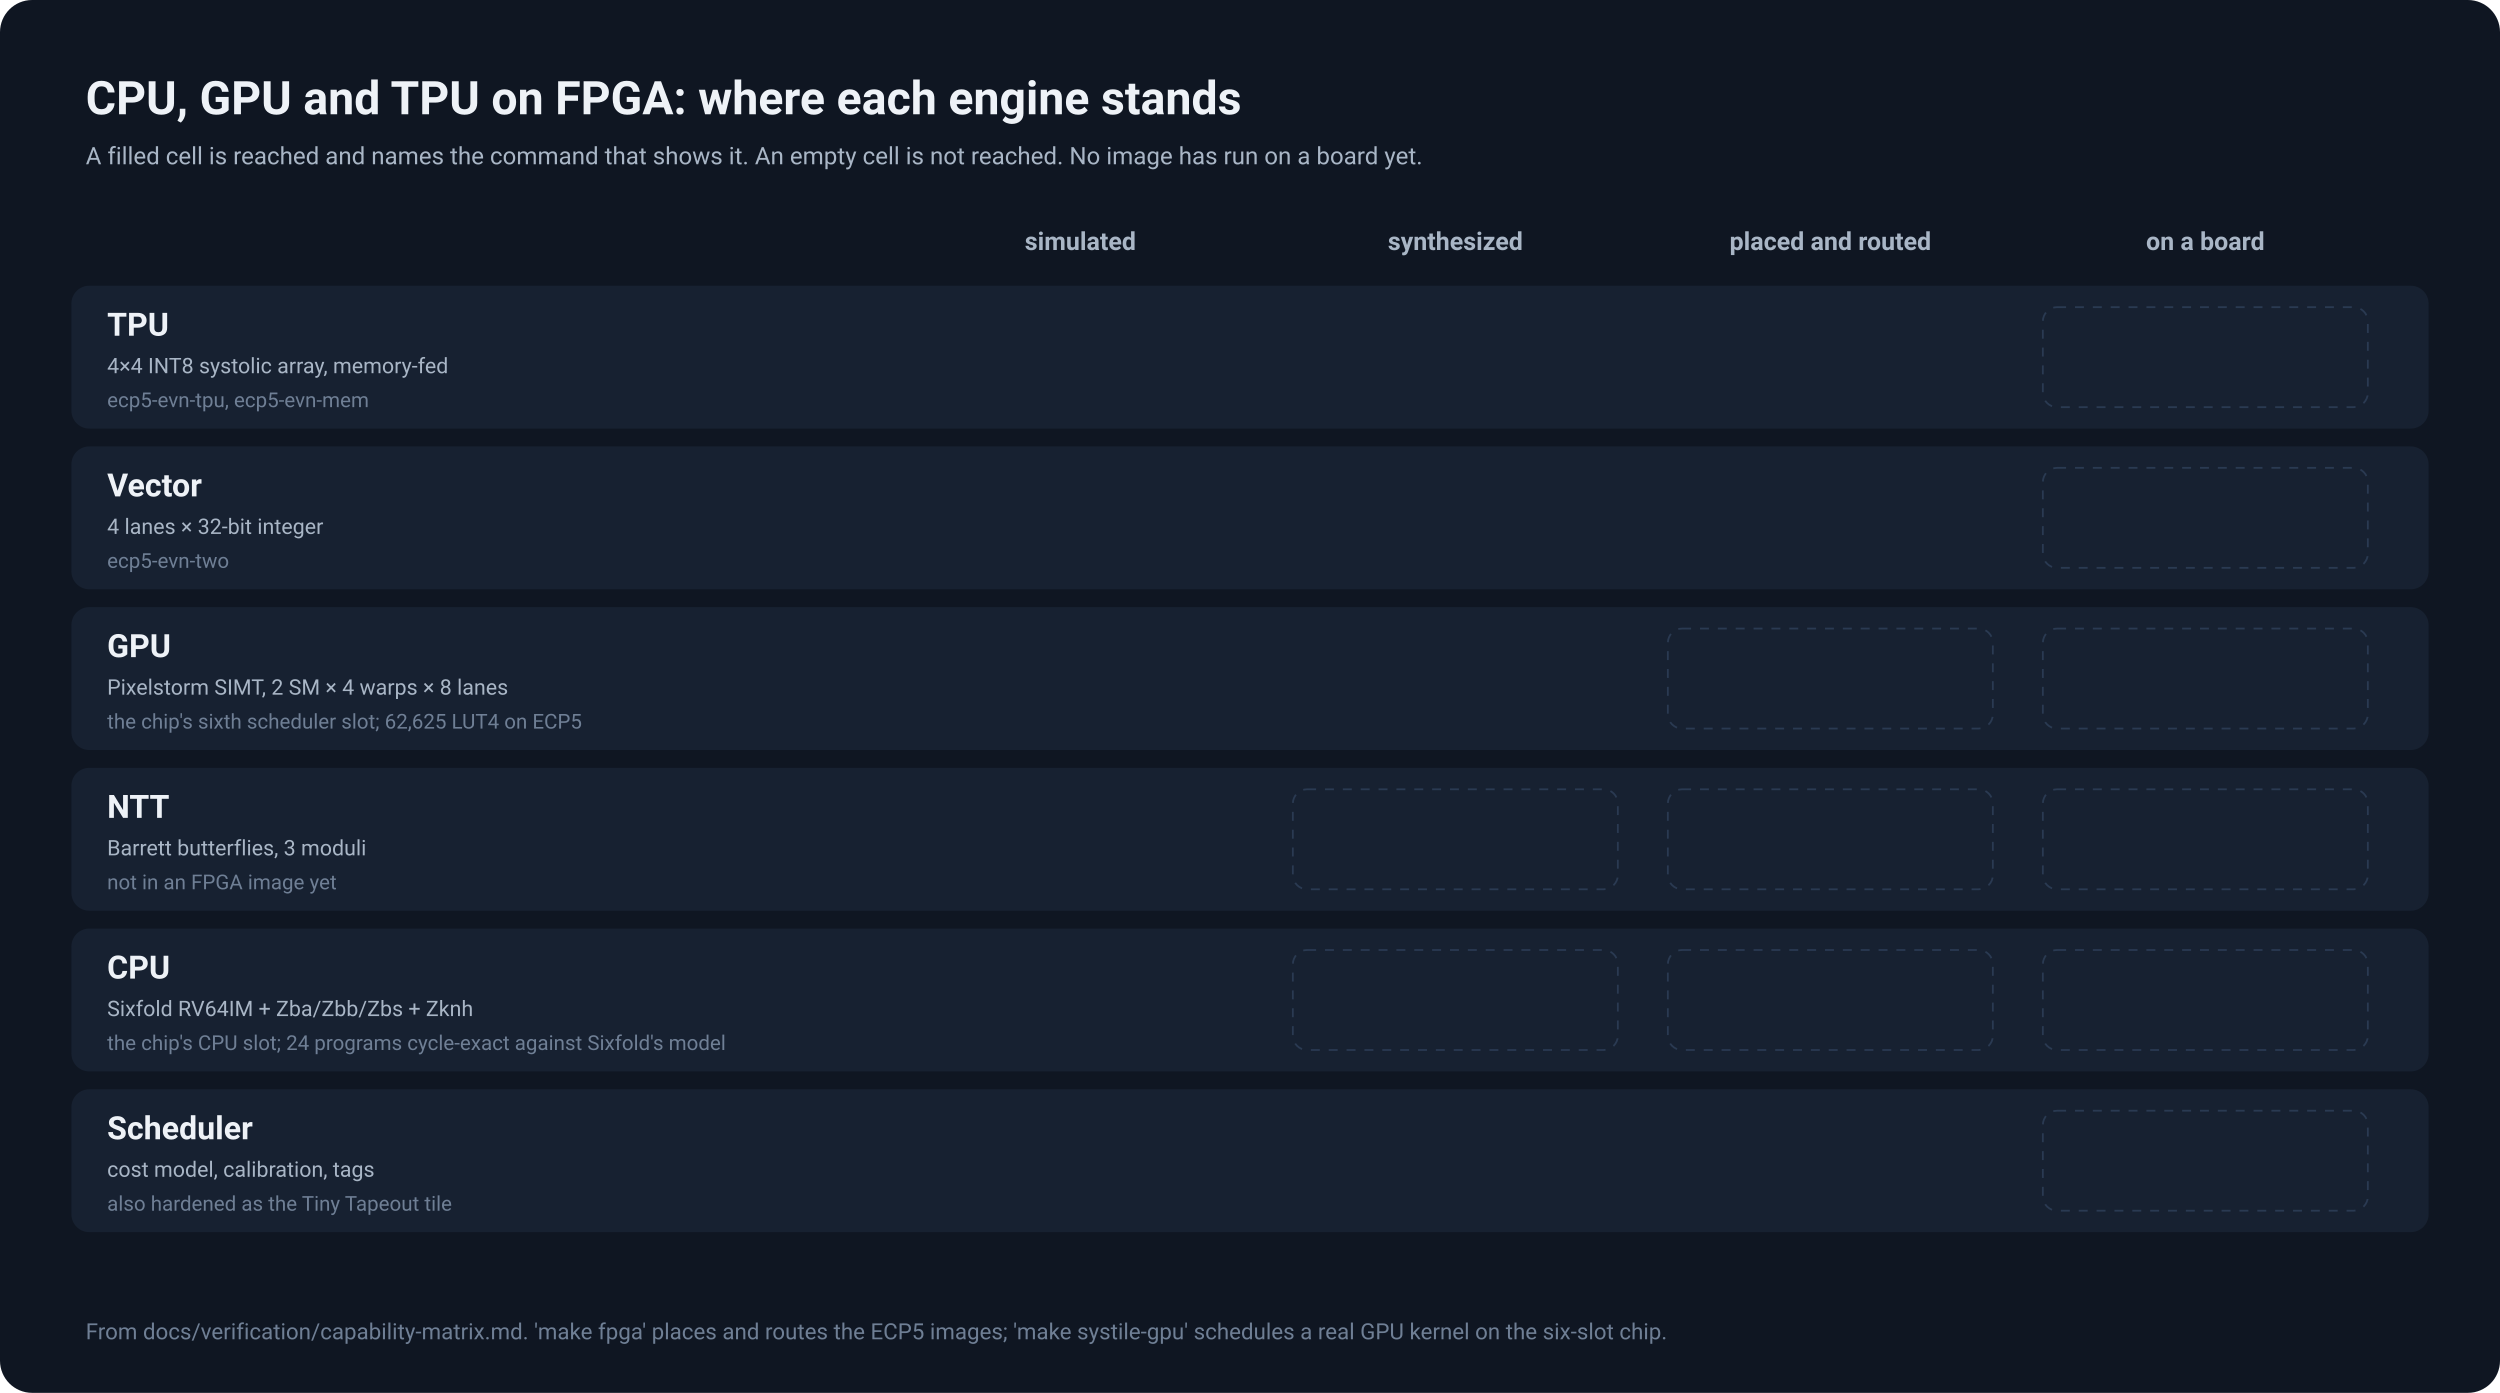
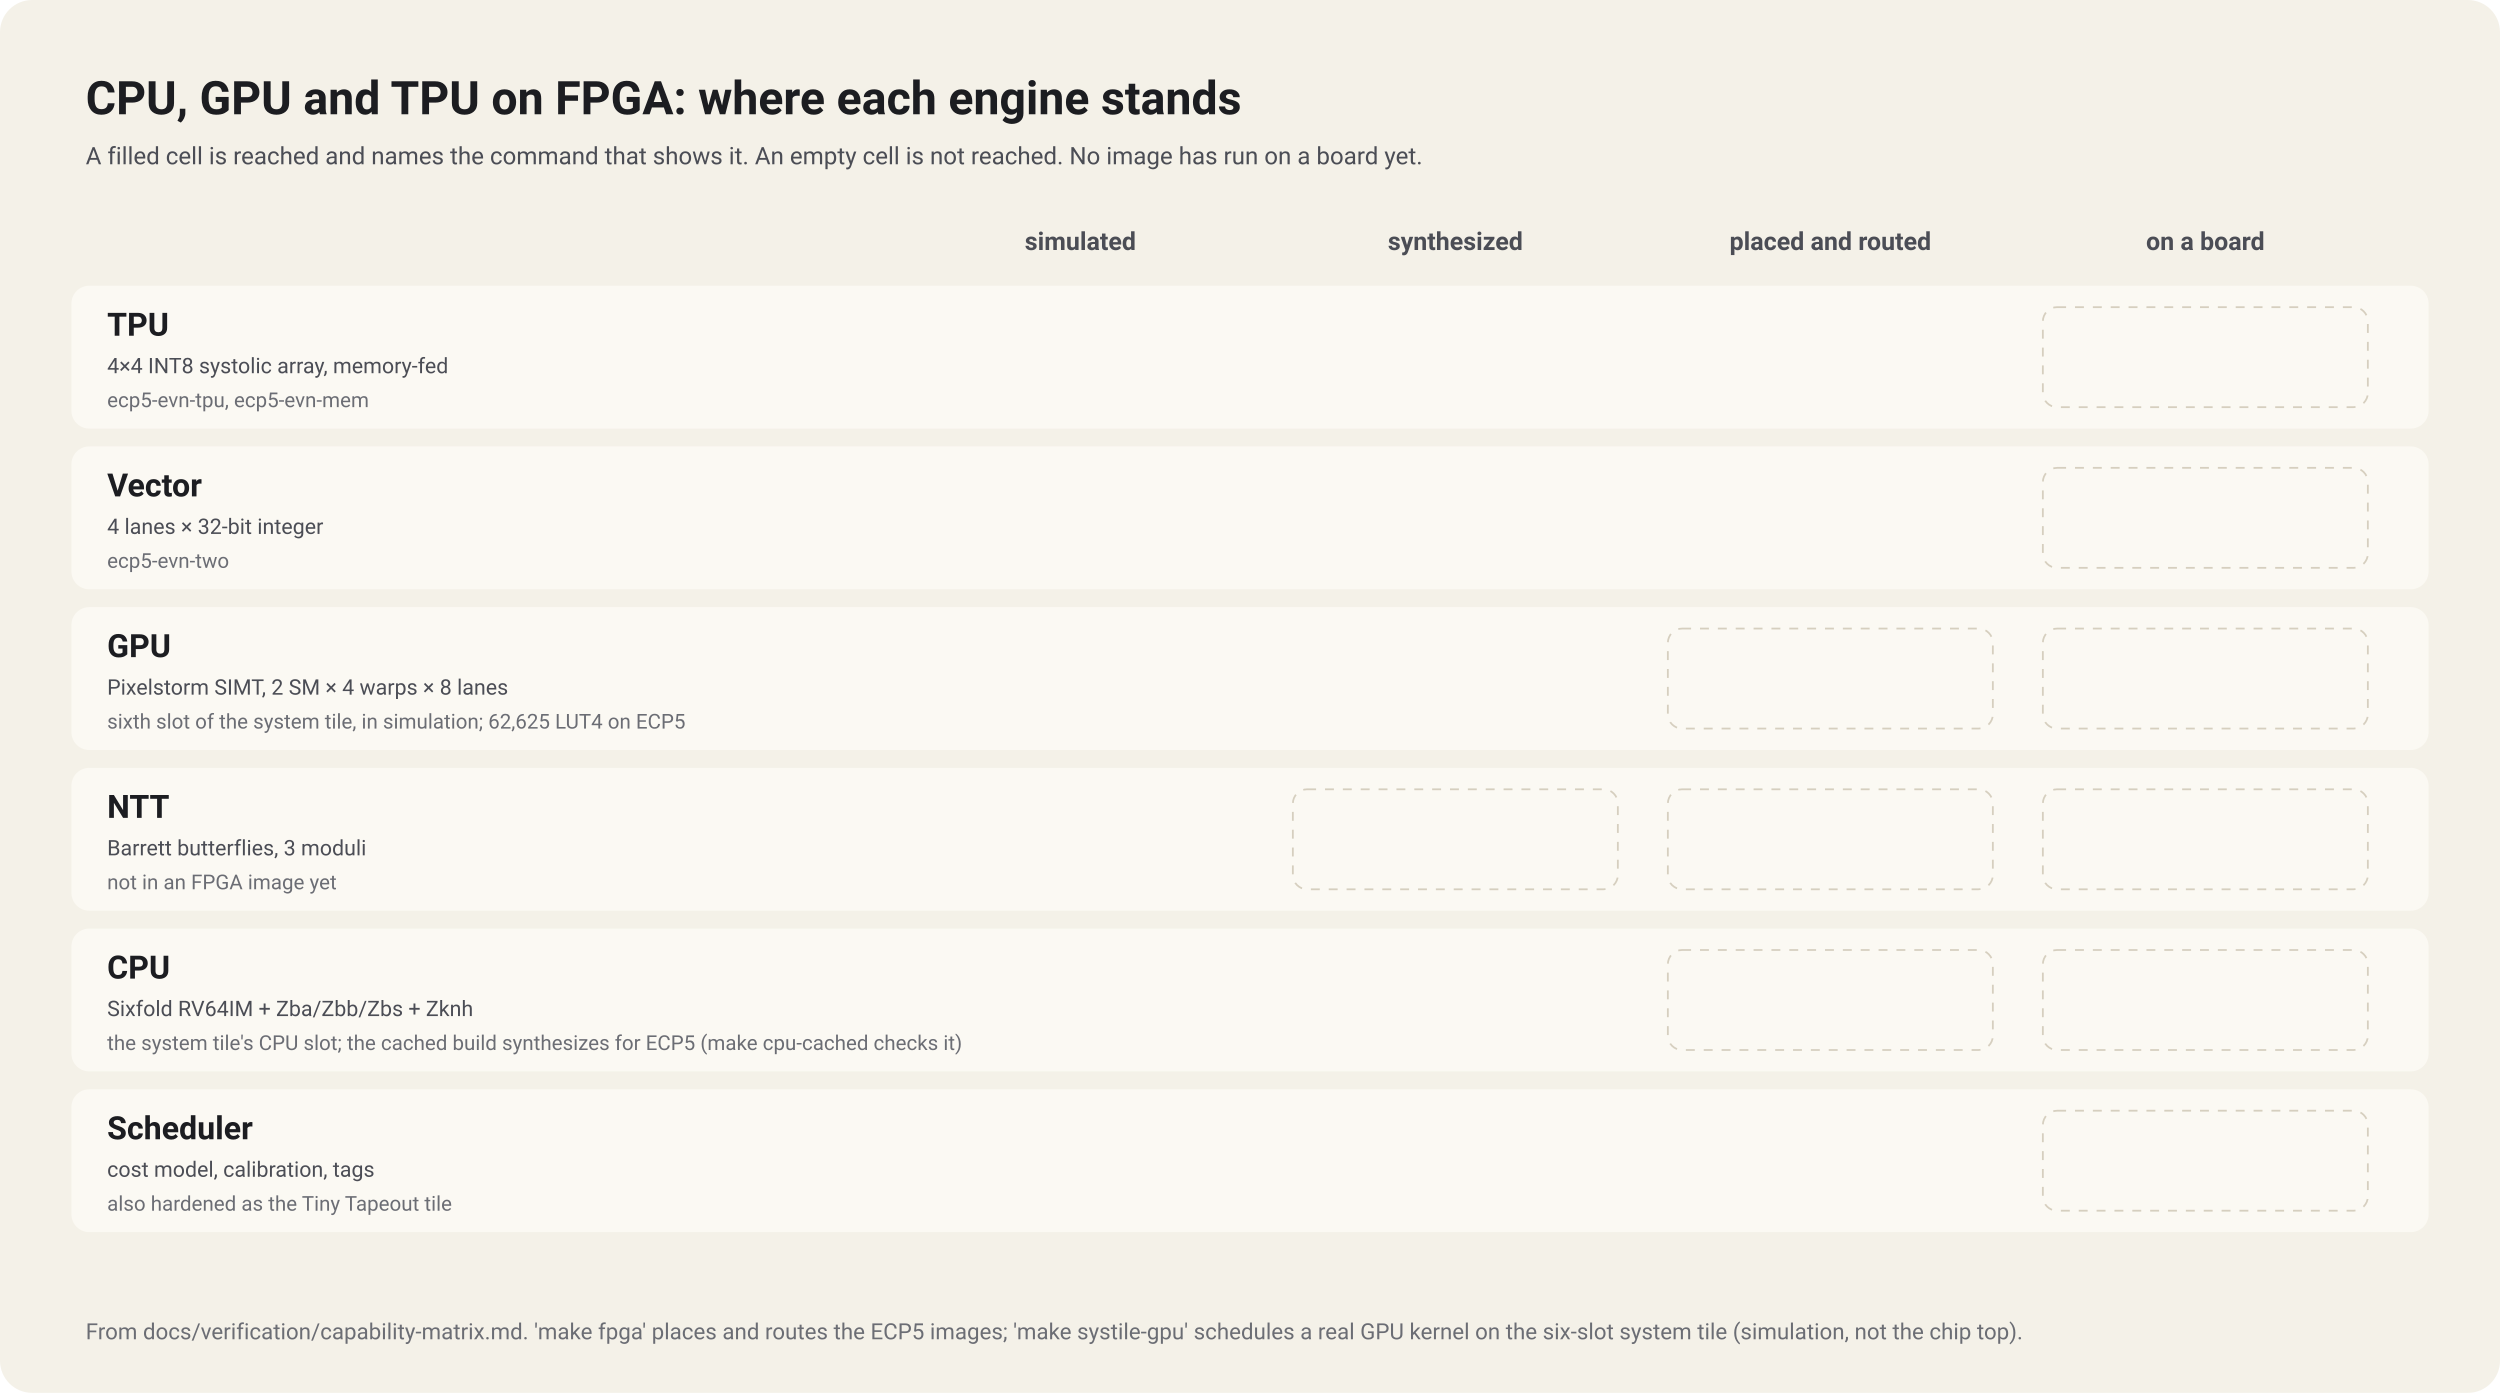
<svg xmlns="http://www.w3.org/2000/svg" viewBox="0 0 1400 780" width="1400" height="780" role="img" aria-labelledby="t d">
  <style>
  @keyframes hy-pulse { 0%,100% { opacity:.35 } 50% { opacity:1 } }
  @keyframes hy-flow  { from { stroke-dashoffset: 48 } to { stroke-dashoffset: 0 } }
  @keyframes hy-in    { from { opacity:0; transform:translateY(6px) } to { opacity:1; transform:none } }
  .pulse { animation: hy-pulse 2.4s ease-in-out infinite; }
  .flow  { stroke-dasharray: 6 18; animation: hy-flow 1.2s linear infinite; }
  .rise  { opacity:0; animation: hy-in .6s ease-out forwards; }
  @media (prefers-reduced-motion: reduce) {
    .pulse, .flow, .rise { animation: none !important; opacity: 1 !important; transform: none !important; }
  }
</style>
-   <rect width="1400" height="780" rx="18" fill="#0f1622" />
-   <text x="48.0" y="64.0" text-anchor="start" style="font-family:ui-sans-serif,system-ui,-apple-system,'Segoe UI',Roboto,sans-serif;font-size:26px;font-weight:750" fill="#eef2f7">CPU, GPU and TPU on FPGA: where each engine stands</text>
-   <text x="48.0" y="92.0" text-anchor="start" style="font-family:ui-sans-serif,system-ui,-apple-system,'Segoe UI',Roboto,sans-serif;font-size:13.5px;font-weight:400" fill="#a9b6c6">A filled cell is reached and names the command that shows it. An empty cell is not reached. No image has run on a board yet.</text>
-   <text x="605.0" y="140.0" text-anchor="middle" style="font-family:ui-sans-serif,system-ui,-apple-system,'Segoe UI',Roboto,sans-serif;font-size:14px;font-weight:700" fill="#a9b6c6">simulated</text>
-   <text x="815.0" y="140.0" text-anchor="middle" style="font-family:ui-sans-serif,system-ui,-apple-system,'Segoe UI',Roboto,sans-serif;font-size:14px;font-weight:700" fill="#a9b6c6">synthesized</text>
-   <text x="1025.0" y="140.0" text-anchor="middle" style="font-family:ui-sans-serif,system-ui,-apple-system,'Segoe UI',Roboto,sans-serif;font-size:14px;font-weight:700" fill="#a9b6c6">placed and routed</text>
-   <text x="1235.0" y="140.0" text-anchor="middle" style="font-family:ui-sans-serif,system-ui,-apple-system,'Segoe UI',Roboto,sans-serif;font-size:14px;font-weight:700" fill="#a9b6c6">on a board</text>
-   <rect x="40" y="160" width="1320" height="80" rx="10" fill="#172131" />
-   <text x="60.0" y="188.0" text-anchor="start" style="font-family:ui-sans-serif,system-ui,-apple-system,'Segoe UI',Roboto,sans-serif;font-size:18px;font-weight:750" fill="#eef2f7">TPU</text>
-   <text x="60.0" y="209.0" text-anchor="start" style="font-family:ui-sans-serif,system-ui,-apple-system,'Segoe UI',Roboto,sans-serif;font-size:12px;font-weight:400" fill="#a9b6c6">4×4 INT8 systolic array, memory-fed</text>
-   <text x="60.0" y="228.0" text-anchor="start" style="font-family:ui-sans-serif,system-ui,-apple-system,'Segoe UI',Roboto,sans-serif;font-size:11.5px;font-weight:400" fill="#6f7f95">ecp5-evn-tpu, ecp5-evn-mem</text>
+   <rect width="1400" height="780" rx="18" fill="#f4f1e8" />
+   <text x="48.0" y="64.0" text-anchor="start" style="font-family:ui-sans-serif,system-ui,-apple-system,'Segoe UI',Roboto,sans-serif;font-size:26px;font-weight:750" fill="#1c1d21">CPU, GPU and TPU on FPGA: where each engine stands</text>
+   <text x="48.0" y="92.0" text-anchor="start" style="font-family:ui-sans-serif,system-ui,-apple-system,'Segoe UI',Roboto,sans-serif;font-size:13.5px;font-weight:400" fill="#4b4d55">A filled cell is reached and names the command that shows it. An empty cell is not reached. No image has run on a board yet.</text>
+   <text x="605.0" y="140.0" text-anchor="middle" style="font-family:ui-sans-serif,system-ui,-apple-system,'Segoe UI',Roboto,sans-serif;font-size:14px;font-weight:700" fill="#4b4d55">simulated</text>
+   <text x="815.0" y="140.0" text-anchor="middle" style="font-family:ui-sans-serif,system-ui,-apple-system,'Segoe UI',Roboto,sans-serif;font-size:14px;font-weight:700" fill="#4b4d55">synthesized</text>
+   <text x="1025.0" y="140.0" text-anchor="middle" style="font-family:ui-sans-serif,system-ui,-apple-system,'Segoe UI',Roboto,sans-serif;font-size:14px;font-weight:700" fill="#4b4d55">placed and routed</text>
+   <text x="1235.0" y="140.0" text-anchor="middle" style="font-family:ui-sans-serif,system-ui,-apple-system,'Segoe UI',Roboto,sans-serif;font-size:14px;font-weight:700" fill="#4b4d55">on a board</text>
+   <rect x="40" y="160" width="1320" height="80" rx="10" fill="#fbf9f3" />
+   <text x="60.0" y="188.0" text-anchor="start" style="font-family:ui-sans-serif,system-ui,-apple-system,'Segoe UI',Roboto,sans-serif;font-size:18px;font-weight:750" fill="#1c1d21">TPU</text>
+   <text x="60.0" y="209.0" text-anchor="start" style="font-family:ui-sans-serif,system-ui,-apple-system,'Segoe UI',Roboto,sans-serif;font-size:12px;font-weight:400" fill="#4b4d55">4×4 INT8 systolic array, memory-fed</text>
+   <text x="60.0" y="228.0" text-anchor="start" style="font-family:ui-sans-serif,system-ui,-apple-system,'Segoe UI',Roboto,sans-serif;font-size:11.5px;font-weight:400" fill="#6b6d74">ecp5-evn-tpu, ecp5-evn-mem</text>
  <g class="rise" style="animation-delay:0.00s">
-     <rect x="514" y="172" width="182" height="56" rx="8" fill="#3dbb8a" fill-opacity=".22" stroke="#3dbb8a" />
-     <text x="605.0" y="200.0" text-anchor="middle" style="font-family:ui-monospace,SFMono-Regular,Menlo,Consolas,monospace;font-size:12.5px;font-weight:600" fill="#eef2f7">make dma</text>
+     <rect x="514" y="172" width="182" height="56" rx="8" fill="#6a3fcf" fill-opacity=".22" stroke="#6a3fcf" />
+     <text x="605.0" y="200.0" text-anchor="middle" style="font-family:ui-monospace,SFMono-Regular,Menlo,Consolas,monospace;font-size:12.5px;font-weight:600" fill="#1c1d21">make dma</text>
  </g>
  <g class="rise" style="animation-delay:0.08s">
-     <rect x="724" y="172" width="182" height="56" rx="8" fill="#5b9cf5" fill-opacity=".22" stroke="#5b9cf5" />
-     <text x="815.0" y="200.0" text-anchor="middle" style="font-family:ui-monospace,SFMono-Regular,Menlo,Consolas,monospace;font-size:12.5px;font-weight:600" fill="#eef2f7">make fpga</text>
+     <rect x="724" y="172" width="182" height="56" rx="8" fill="#9a5300" fill-opacity=".22" stroke="#9a5300" />
+     <text x="815.0" y="200.0" text-anchor="middle" style="font-family:ui-monospace,SFMono-Regular,Menlo,Consolas,monospace;font-size:12.5px;font-weight:600" fill="#1c1d21">make fpga</text>
  </g>
  <g class="rise" style="animation-delay:0.16s">
-     <rect x="934" y="172" width="182" height="56" rx="8" fill="#d6a93c" fill-opacity=".22" stroke="#d6a93c" />
-     <text x="1025.0" y="200.0" text-anchor="middle" style="font-family:ui-monospace,SFMono-Regular,Menlo,Consolas,monospace;font-size:12.5px;font-weight:600" fill="#eef2f7">make fpga</text>
+     <rect x="934" y="172" width="182" height="56" rx="8" fill="#0a7488" fill-opacity=".22" stroke="#0a7488" />
+     <text x="1025.0" y="200.0" text-anchor="middle" style="font-family:ui-monospace,SFMono-Regular,Menlo,Consolas,monospace;font-size:12.5px;font-weight:600" fill="#1c1d21">make fpga</text>
  </g>
-   <rect x="1144" y="172" width="182" height="56" rx="8" fill="none" stroke="#2a3a52" stroke-dasharray="5 5" />
-   <rect x="40" y="250" width="1320" height="80" rx="10" fill="#172131" />
-   <text x="60.0" y="278.0" text-anchor="start" style="font-family:ui-sans-serif,system-ui,-apple-system,'Segoe UI',Roboto,sans-serif;font-size:18px;font-weight:750" fill="#eef2f7">Vector</text>
-   <text x="60.0" y="299.0" text-anchor="start" style="font-family:ui-sans-serif,system-ui,-apple-system,'Segoe UI',Roboto,sans-serif;font-size:12px;font-weight:400" fill="#a9b6c6">4 lanes × 32-bit integer</text>
-   <text x="60.0" y="318.0" text-anchor="start" style="font-family:ui-sans-serif,system-ui,-apple-system,'Segoe UI',Roboto,sans-serif;font-size:11.5px;font-weight:400" fill="#6f7f95">ecp5-evn-two</text>
+   <rect x="1144" y="172" width="182" height="56" rx="8" fill="none" stroke="#d6cfbf" stroke-dasharray="5 5" />
+   <rect x="40" y="250" width="1320" height="80" rx="10" fill="#fbf9f3" />
+   <text x="60.0" y="278.0" text-anchor="start" style="font-family:ui-sans-serif,system-ui,-apple-system,'Segoe UI',Roboto,sans-serif;font-size:18px;font-weight:750" fill="#1c1d21">Vector</text>
+   <text x="60.0" y="299.0" text-anchor="start" style="font-family:ui-sans-serif,system-ui,-apple-system,'Segoe UI',Roboto,sans-serif;font-size:12px;font-weight:400" fill="#4b4d55">4 lanes × 32-bit integer</text>
+   <text x="60.0" y="318.0" text-anchor="start" style="font-family:ui-sans-serif,system-ui,-apple-system,'Segoe UI',Roboto,sans-serif;font-size:11.5px;font-weight:400" fill="#6b6d74">ecp5-evn-two</text>
  <g class="rise" style="animation-delay:0.32s">
-     <rect x="514" y="262" width="182" height="56" rx="8" fill="#3dbb8a" fill-opacity=".22" stroke="#3dbb8a" />
-     <text x="605.0" y="290.0" text-anchor="middle" style="font-family:ui-monospace,SFMono-Regular,Menlo,Consolas,monospace;font-size:12.5px;font-weight:600" fill="#eef2f7">make dma-simd</text>
+     <rect x="514" y="262" width="182" height="56" rx="8" fill="#6a3fcf" fill-opacity=".22" stroke="#6a3fcf" />
+     <text x="605.0" y="290.0" text-anchor="middle" style="font-family:ui-monospace,SFMono-Regular,Menlo,Consolas,monospace;font-size:12.5px;font-weight:600" fill="#1c1d21">make dma-simd</text>
  </g>
  <g class="rise" style="animation-delay:0.40s">
-     <rect x="724" y="262" width="182" height="56" rx="8" fill="#5b9cf5" fill-opacity=".22" stroke="#5b9cf5" />
-     <text x="815.0" y="290.0" text-anchor="middle" style="font-family:ui-monospace,SFMono-Regular,Menlo,Consolas,monospace;font-size:12.5px;font-weight:600" fill="#eef2f7">make fpga</text>
+     <rect x="724" y="262" width="182" height="56" rx="8" fill="#9a5300" fill-opacity=".22" stroke="#9a5300" />
+     <text x="815.0" y="290.0" text-anchor="middle" style="font-family:ui-monospace,SFMono-Regular,Menlo,Consolas,monospace;font-size:12.5px;font-weight:600" fill="#1c1d21">make fpga</text>
  </g>
  <g class="rise" style="animation-delay:0.48s">
-     <rect x="934" y="262" width="182" height="56" rx="8" fill="#d6a93c" fill-opacity=".22" stroke="#d6a93c" />
-     <text x="1025.0" y="290.0" text-anchor="middle" style="font-family:ui-monospace,SFMono-Regular,Menlo,Consolas,monospace;font-size:12.5px;font-weight:600" fill="#eef2f7">make fpga</text>
+     <rect x="934" y="262" width="182" height="56" rx="8" fill="#0a7488" fill-opacity=".22" stroke="#0a7488" />
+     <text x="1025.0" y="290.0" text-anchor="middle" style="font-family:ui-monospace,SFMono-Regular,Menlo,Consolas,monospace;font-size:12.5px;font-weight:600" fill="#1c1d21">make fpga</text>
  </g>
-   <rect x="1144" y="262" width="182" height="56" rx="8" fill="none" stroke="#2a3a52" stroke-dasharray="5 5" />
-   <rect x="40" y="340" width="1320" height="80" rx="10" fill="#172131" />
-   <text x="60.0" y="368.0" text-anchor="start" style="font-family:ui-sans-serif,system-ui,-apple-system,'Segoe UI',Roboto,sans-serif;font-size:18px;font-weight:750" fill="#eef2f7">GPU</text>
-   <text x="60.0" y="389.0" text-anchor="start" style="font-family:ui-sans-serif,system-ui,-apple-system,'Segoe UI',Roboto,sans-serif;font-size:12px;font-weight:400" fill="#a9b6c6">Pixelstorm SIMT, 2 SM × 4 warps × 8 lanes</text>
-   <text x="60.0" y="408.0" text-anchor="start" style="font-family:ui-sans-serif,system-ui,-apple-system,'Segoe UI',Roboto,sans-serif;font-size:11.5px;font-weight:400" fill="#6f7f95">the chip's sixth scheduler slot; 62,625 LUT4 on ECP5</text>
+   <rect x="1144" y="262" width="182" height="56" rx="8" fill="none" stroke="#d6cfbf" stroke-dasharray="5 5" />
+   <rect x="40" y="340" width="1320" height="80" rx="10" fill="#fbf9f3" />
+   <text x="60.0" y="368.0" text-anchor="start" style="font-family:ui-sans-serif,system-ui,-apple-system,'Segoe UI',Roboto,sans-serif;font-size:18px;font-weight:750" fill="#1c1d21">GPU</text>
+   <text x="60.0" y="389.0" text-anchor="start" style="font-family:ui-sans-serif,system-ui,-apple-system,'Segoe UI',Roboto,sans-serif;font-size:12px;font-weight:400" fill="#4b4d55">Pixelstorm SIMT, 2 SM × 4 warps × 8 lanes</text>
+   <text x="60.0" y="408.0" text-anchor="start" style="font-family:ui-sans-serif,system-ui,-apple-system,'Segoe UI',Roboto,sans-serif;font-size:11.5px;font-weight:400" fill="#6b6d74">sixth slot of the system tile, in simulation; 62,625 LUT4 on ECP5</text>
  <g class="rise" style="animation-delay:0.64s">
-     <rect x="514" y="352" width="182" height="56" rx="8" fill="#3dbb8a" fill-opacity=".22" stroke="#3dbb8a" />
-     <text x="605.0" y="380.0" text-anchor="middle" style="font-family:ui-monospace,SFMono-Regular,Menlo,Consolas,monospace;font-size:12.5px;font-weight:600" fill="#eef2f7">make systile-gpu</text>
+     <rect x="514" y="352" width="182" height="56" rx="8" fill="#6a3fcf" fill-opacity=".22" stroke="#6a3fcf" />
+     <text x="605.0" y="380.0" text-anchor="middle" style="font-family:ui-monospace,SFMono-Regular,Menlo,Consolas,monospace;font-size:12.5px;font-weight:600" fill="#1c1d21">make systile-gpu</text>
  </g>
  <g class="rise" style="animation-delay:0.72s">
-     <rect x="724" y="352" width="182" height="56" rx="8" fill="#5b9cf5" fill-opacity=".22" stroke="#5b9cf5" />
-     <text x="815.0" y="380.0" text-anchor="middle" style="font-family:ui-monospace,SFMono-Regular,Menlo,Consolas,monospace;font-size:12.5px;font-weight:600" fill="#eef2f7">make gpu</text>
+     <rect x="724" y="352" width="182" height="56" rx="8" fill="#9a5300" fill-opacity=".22" stroke="#9a5300" />
+     <text x="815.0" y="380.0" text-anchor="middle" style="font-family:ui-monospace,SFMono-Regular,Menlo,Consolas,monospace;font-size:12.5px;font-weight:600" fill="#1c1d21">make gpu</text>
  </g>
-   <rect x="934" y="352" width="182" height="56" rx="8" fill="none" stroke="#2a3a52" stroke-dasharray="5 5" />
-   <rect x="1144" y="352" width="182" height="56" rx="8" fill="none" stroke="#2a3a52" stroke-dasharray="5 5" />
-   <rect x="40" y="430" width="1320" height="80" rx="10" fill="#172131" />
-   <text x="60.0" y="458.0" text-anchor="start" style="font-family:ui-sans-serif,system-ui,-apple-system,'Segoe UI',Roboto,sans-serif;font-size:18px;font-weight:750" fill="#eef2f7">NTT</text>
-   <text x="60.0" y="479.0" text-anchor="start" style="font-family:ui-sans-serif,system-ui,-apple-system,'Segoe UI',Roboto,sans-serif;font-size:12px;font-weight:400" fill="#a9b6c6">Barrett butterflies, 3 moduli</text>
-   <text x="60.0" y="498.0" text-anchor="start" style="font-family:ui-sans-serif,system-ui,-apple-system,'Segoe UI',Roboto,sans-serif;font-size:11.5px;font-weight:400" fill="#6f7f95">not in an FPGA image yet</text>
+   <rect x="934" y="352" width="182" height="56" rx="8" fill="none" stroke="#d6cfbf" stroke-dasharray="5 5" />
+   <rect x="1144" y="352" width="182" height="56" rx="8" fill="none" stroke="#d6cfbf" stroke-dasharray="5 5" />
+   <rect x="40" y="430" width="1320" height="80" rx="10" fill="#fbf9f3" />
+   <text x="60.0" y="458.0" text-anchor="start" style="font-family:ui-sans-serif,system-ui,-apple-system,'Segoe UI',Roboto,sans-serif;font-size:18px;font-weight:750" fill="#1c1d21">NTT</text>
+   <text x="60.0" y="479.0" text-anchor="start" style="font-family:ui-sans-serif,system-ui,-apple-system,'Segoe UI',Roboto,sans-serif;font-size:12px;font-weight:400" fill="#4b4d55">Barrett butterflies, 3 moduli</text>
+   <text x="60.0" y="498.0" text-anchor="start" style="font-family:ui-sans-serif,system-ui,-apple-system,'Segoe UI',Roboto,sans-serif;font-size:11.5px;font-weight:400" fill="#6b6d74">not in an FPGA image yet</text>
  <g class="rise" style="animation-delay:0.96s">
-     <rect x="514" y="442" width="182" height="56" rx="8" fill="#3dbb8a" fill-opacity=".22" stroke="#3dbb8a" />
-     <text x="605.0" y="470.0" text-anchor="middle" style="font-family:ui-monospace,SFMono-Regular,Menlo,Consolas,monospace;font-size:12.5px;font-weight:600" fill="#eef2f7">make ntt-moduli</text>
+     <rect x="514" y="442" width="182" height="56" rx="8" fill="#6a3fcf" fill-opacity=".22" stroke="#6a3fcf" />
+     <text x="605.0" y="470.0" text-anchor="middle" style="font-family:ui-monospace,SFMono-Regular,Menlo,Consolas,monospace;font-size:12.5px;font-weight:600" fill="#1c1d21">make ntt-moduli</text>
  </g>
-   <rect x="724" y="442" width="182" height="56" rx="8" fill="none" stroke="#2a3a52" stroke-dasharray="5 5" />
-   <rect x="934" y="442" width="182" height="56" rx="8" fill="none" stroke="#2a3a52" stroke-dasharray="5 5" />
-   <rect x="1144" y="442" width="182" height="56" rx="8" fill="none" stroke="#2a3a52" stroke-dasharray="5 5" />
-   <rect x="40" y="520" width="1320" height="80" rx="10" fill="#172131" />
-   <text x="60.0" y="548.0" text-anchor="start" style="font-family:ui-sans-serif,system-ui,-apple-system,'Segoe UI',Roboto,sans-serif;font-size:18px;font-weight:750" fill="#eef2f7">CPU</text>
-   <text x="60.0" y="569.0" text-anchor="start" style="font-family:ui-sans-serif,system-ui,-apple-system,'Segoe UI',Roboto,sans-serif;font-size:12px;font-weight:400" fill="#a9b6c6">Sixfold RV64IM + Zba/Zbb/Zbs + Zknh</text>
-   <text x="60.0" y="588.0" text-anchor="start" style="font-family:ui-sans-serif,system-ui,-apple-system,'Segoe UI',Roboto,sans-serif;font-size:11.5px;font-weight:400" fill="#6f7f95">the chip's CPU slot; 24 programs cycle-exact against Sixfold's model</text>
+   <rect x="724" y="442" width="182" height="56" rx="8" fill="none" stroke="#d6cfbf" stroke-dasharray="5 5" />
+   <rect x="934" y="442" width="182" height="56" rx="8" fill="none" stroke="#d6cfbf" stroke-dasharray="5 5" />
+   <rect x="1144" y="442" width="182" height="56" rx="8" fill="none" stroke="#d6cfbf" stroke-dasharray="5 5" />
+   <rect x="40" y="520" width="1320" height="80" rx="10" fill="#fbf9f3" />
+   <text x="60.0" y="548.0" text-anchor="start" style="font-family:ui-sans-serif,system-ui,-apple-system,'Segoe UI',Roboto,sans-serif;font-size:18px;font-weight:750" fill="#1c1d21">CPU</text>
+   <text x="60.0" y="569.0" text-anchor="start" style="font-family:ui-sans-serif,system-ui,-apple-system,'Segoe UI',Roboto,sans-serif;font-size:12px;font-weight:400" fill="#4b4d55">Sixfold RV64IM + Zba/Zbb/Zbs + Zknh</text>
+   <text x="60.0" y="588.0" text-anchor="start" style="font-family:ui-sans-serif,system-ui,-apple-system,'Segoe UI',Roboto,sans-serif;font-size:11.5px;font-weight:400" fill="#6b6d74">the system tile's CPU slot; the cached build synthesizes for ECP5 (make cpu-cached checks it)</text>
  <g class="rise" style="animation-delay:1.28s">
-     <rect x="514" y="532" width="182" height="56" rx="8" fill="#3dbb8a" fill-opacity=".22" stroke="#3dbb8a" />
-     <text x="605.0" y="560.0" text-anchor="middle" style="font-family:ui-monospace,SFMono-Regular,Menlo,Consolas,monospace;font-size:12.5px;font-weight:600" fill="#eef2f7">make systile-cpu</text>
+     <rect x="514" y="532" width="182" height="56" rx="8" fill="#6a3fcf" fill-opacity=".22" stroke="#6a3fcf" />
+     <text x="605.0" y="560.0" text-anchor="middle" style="font-family:ui-monospace,SFMono-Regular,Menlo,Consolas,monospace;font-size:12.5px;font-weight:600" fill="#1c1d21">make systile-cpu</text>
  </g>
-   <rect x="724" y="532" width="182" height="56" rx="8" fill="none" stroke="#2a3a52" stroke-dasharray="5 5" />
-   <rect x="934" y="532" width="182" height="56" rx="8" fill="none" stroke="#2a3a52" stroke-dasharray="5 5" />
-   <rect x="1144" y="532" width="182" height="56" rx="8" fill="none" stroke="#2a3a52" stroke-dasharray="5 5" />
-   <rect x="40" y="610" width="1320" height="80" rx="10" fill="#172131" />
-   <text x="60.0" y="638.0" text-anchor="start" style="font-family:ui-sans-serif,system-ui,-apple-system,'Segoe UI',Roboto,sans-serif;font-size:18px;font-weight:750" fill="#eef2f7">Scheduler</text>
-   <text x="60.0" y="659.0" text-anchor="start" style="font-family:ui-sans-serif,system-ui,-apple-system,'Segoe UI',Roboto,sans-serif;font-size:12px;font-weight:400" fill="#a9b6c6">cost model, calibration, tags</text>
-   <text x="60.0" y="678.0" text-anchor="start" style="font-family:ui-sans-serif,system-ui,-apple-system,'Segoe UI',Roboto,sans-serif;font-size:11.5px;font-weight:400" fill="#6f7f95">also hardened as the Tiny Tapeout tile</text>
+   <g class="rise" style="animation-delay:1.36s">
+     <rect x="724" y="532" width="182" height="56" rx="8" fill="#9a5300" fill-opacity=".22" stroke="#9a5300" />
+     <text x="815.0" y="560.0" text-anchor="middle" style="font-family:ui-monospace,SFMono-Regular,Menlo,Consolas,monospace;font-size:12.5px;font-weight:600" fill="#1c1d21">make cpu-synth</text>
+   </g>
+   <rect x="934" y="532" width="182" height="56" rx="8" fill="none" stroke="#d6cfbf" stroke-dasharray="5 5" />
+   <rect x="1144" y="532" width="182" height="56" rx="8" fill="none" stroke="#d6cfbf" stroke-dasharray="5 5" />
+   <rect x="40" y="610" width="1320" height="80" rx="10" fill="#fbf9f3" />
+   <text x="60.0" y="638.0" text-anchor="start" style="font-family:ui-sans-serif,system-ui,-apple-system,'Segoe UI',Roboto,sans-serif;font-size:18px;font-weight:750" fill="#1c1d21">Scheduler</text>
+   <text x="60.0" y="659.0" text-anchor="start" style="font-family:ui-sans-serif,system-ui,-apple-system,'Segoe UI',Roboto,sans-serif;font-size:12px;font-weight:400" fill="#4b4d55">cost model, calibration, tags</text>
+   <text x="60.0" y="678.0" text-anchor="start" style="font-family:ui-sans-serif,system-ui,-apple-system,'Segoe UI',Roboto,sans-serif;font-size:11.5px;font-weight:400" fill="#6b6d74">also hardened as the Tiny Tapeout tile</text>
  <g class="rise" style="animation-delay:1.60s">
-     <rect x="514" y="622" width="182" height="56" rx="8" fill="#3dbb8a" fill-opacity=".22" stroke="#3dbb8a" />
-     <text x="605.0" y="650.0" text-anchor="middle" style="font-family:ui-monospace,SFMono-Regular,Menlo,Consolas,monospace;font-size:12.5px;font-weight:600" fill="#eef2f7">make systile</text>
+     <rect x="514" y="622" width="182" height="56" rx="8" fill="#6a3fcf" fill-opacity=".22" stroke="#6a3fcf" />
+     <text x="605.0" y="650.0" text-anchor="middle" style="font-family:ui-monospace,SFMono-Regular,Menlo,Consolas,monospace;font-size:12.5px;font-weight:600" fill="#1c1d21">make systile</text>
  </g>
  <g class="rise" style="animation-delay:1.68s">
-     <rect x="724" y="622" width="182" height="56" rx="8" fill="#5b9cf5" fill-opacity=".22" stroke="#5b9cf5" />
-     <text x="815.0" y="650.0" text-anchor="middle" style="font-family:ui-monospace,SFMono-Regular,Menlo,Consolas,monospace;font-size:12.5px;font-weight:600" fill="#eef2f7">make fpga</text>
+     <rect x="724" y="622" width="182" height="56" rx="8" fill="#9a5300" fill-opacity=".22" stroke="#9a5300" />
+     <text x="815.0" y="650.0" text-anchor="middle" style="font-family:ui-monospace,SFMono-Regular,Menlo,Consolas,monospace;font-size:12.5px;font-weight:600" fill="#1c1d21">make fpga</text>
  </g>
  <g class="rise" style="animation-delay:1.76s">
-     <rect x="934" y="622" width="182" height="56" rx="8" fill="#d6a93c" fill-opacity=".22" stroke="#d6a93c" />
-     <text x="1025.0" y="650.0" text-anchor="middle" style="font-family:ui-monospace,SFMono-Regular,Menlo,Consolas,monospace;font-size:12.5px;font-weight:600" fill="#eef2f7">make fpga</text>
+     <rect x="934" y="622" width="182" height="56" rx="8" fill="#0a7488" fill-opacity=".22" stroke="#0a7488" />
+     <text x="1025.0" y="650.0" text-anchor="middle" style="font-family:ui-monospace,SFMono-Regular,Menlo,Consolas,monospace;font-size:12.5px;font-weight:600" fill="#1c1d21">make fpga</text>
  </g>
-   <rect x="1144" y="622" width="182" height="56" rx="8" fill="none" stroke="#2a3a52" stroke-dasharray="5 5" />
-   <text x="48.0" y="750.0" text-anchor="start" style="font-family:ui-sans-serif,system-ui,-apple-system,'Segoe UI',Roboto,sans-serif;font-size:12.5px;font-weight:400" fill="#6f7f95">From docs/verification/capability-matrix.md. 'make fpga' places and routes the ECP5 images; 'make systile-gpu' schedules a real GPU kernel on the six-slot chip.</text>
+   <rect x="1144" y="622" width="182" height="56" rx="8" fill="none" stroke="#d6cfbf" stroke-dasharray="5 5" />
+   <text x="48.0" y="750.0" text-anchor="start" style="font-family:ui-sans-serif,system-ui,-apple-system,'Segoe UI',Roboto,sans-serif;font-size:12.5px;font-weight:400" fill="#6b6d74">From docs/verification/capability-matrix.md. 'make fpga' places and routes the ECP5 images; 'make systile-gpu' schedules a real GPU kernel on the six-slot system tile (simulation, not the chip top).</text>
</svg>
